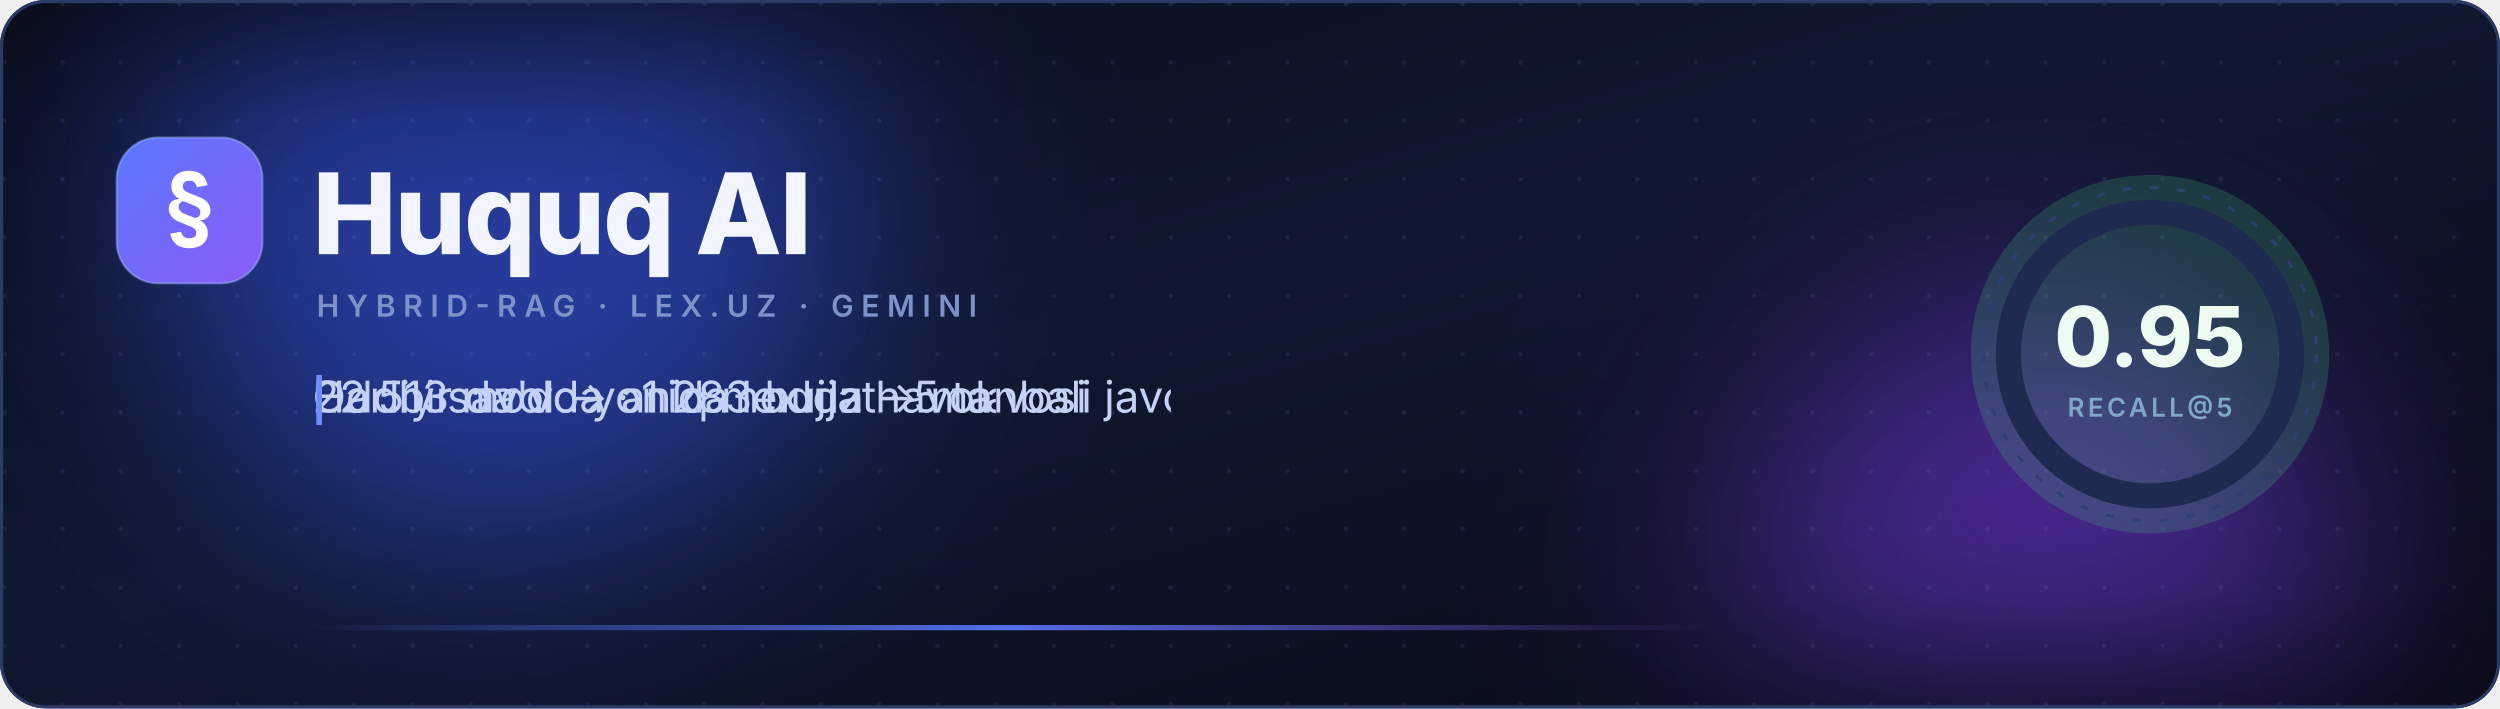
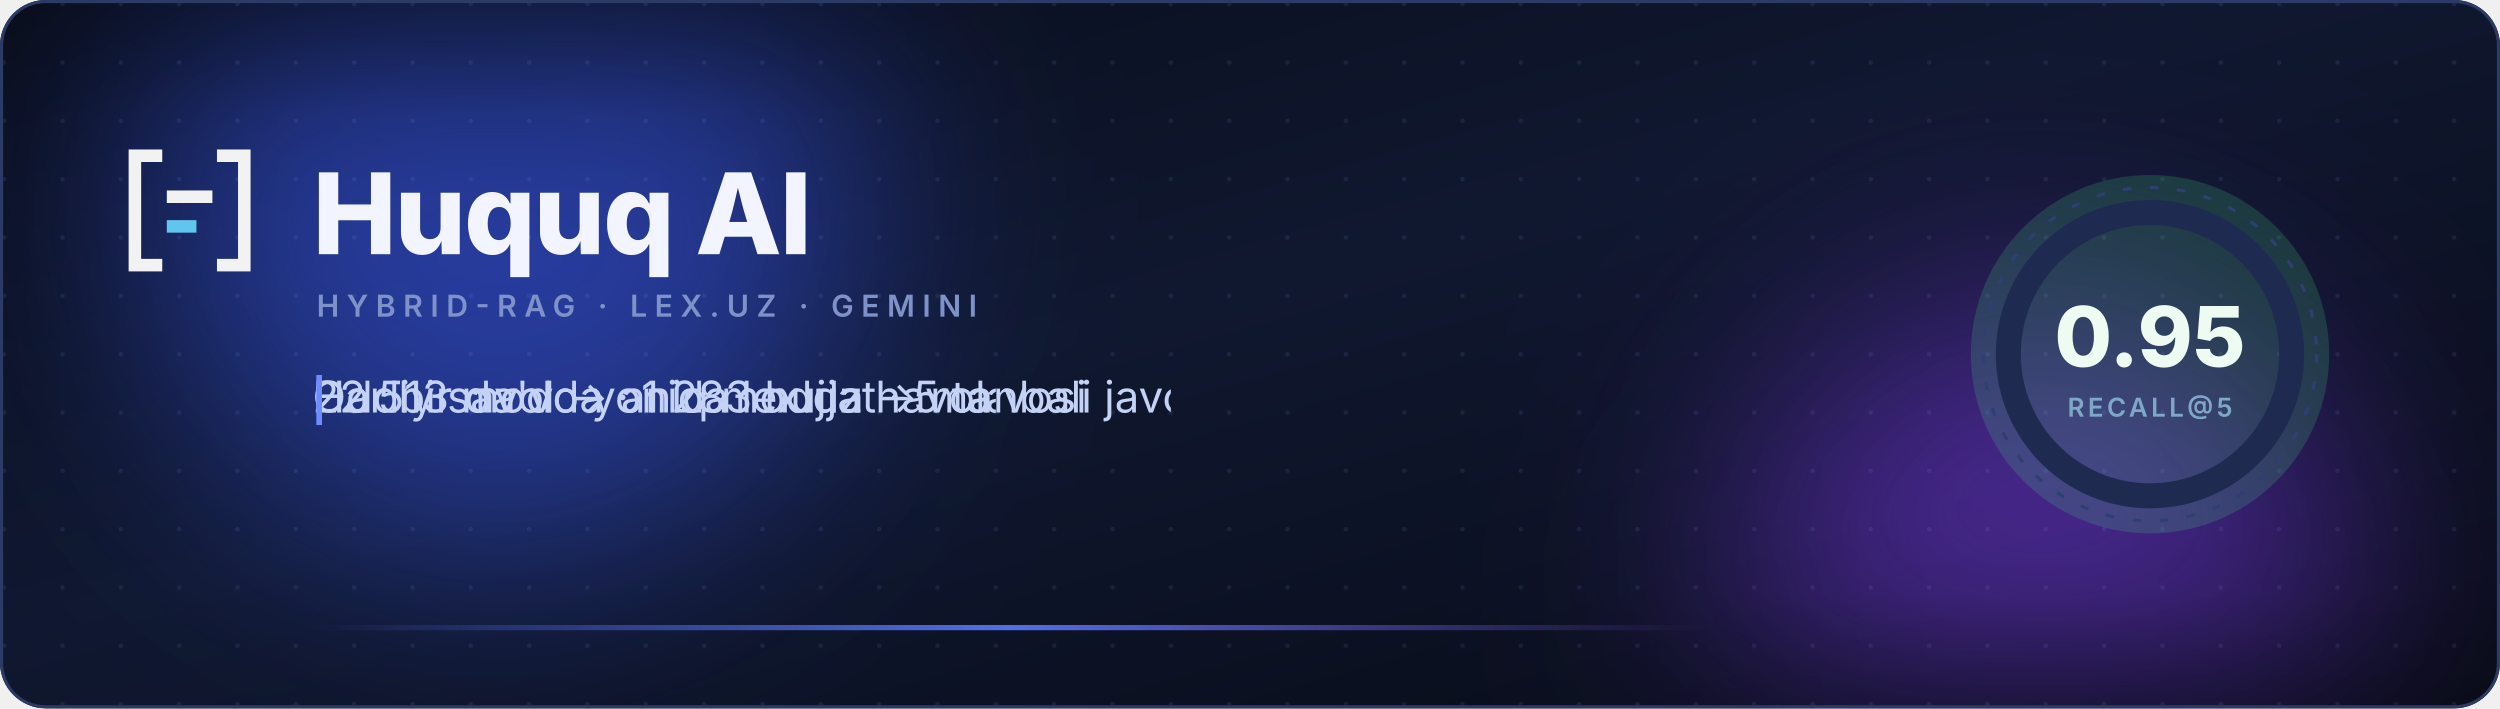
<svg xmlns="http://www.w3.org/2000/svg" viewBox="0 0 1200 340" width="1200" height="340" role="img" aria-label="Huquq AI — O'zbekiston qonunchiligi bo'yicha hybrid-RAG tizimi">
  <defs>
    <linearGradient id="h-bg" x1="0" y1="0" x2="1" y2="1">
      <stop offset="0" stop-color="#080C18" />
      <stop offset="0.45" stop-color="#101830" />
      <stop offset="1" stop-color="#070A14" />
    </linearGradient>
    <linearGradient id="h-logo" x1="0" y1="0" x2="1" y2="1">
      <stop offset="0" stop-color="#5B78FF" />
      <stop offset="1" stop-color="#8B5CF6" />
    </linearGradient>
    <linearGradient id="h-ring" x1="0" y1="0" x2="1" y2="1">
      <stop offset="0" stop-color="#4ADE80" />
      <stop offset="1" stop-color="#22D3EE" />
    </linearGradient>
    <linearGradient id="h-sweep" x1="0" y1="0" x2="1" y2="0">
      <stop offset="0" stop-color="#ffffff" stop-opacity="0" />
      <stop offset="0.5" stop-color="#ffffff" stop-opacity="0.85" />
      <stop offset="1" stop-color="#ffffff" stop-opacity="0" />
    </linearGradient>
    <linearGradient id="h-rule" x1="0" y1="0" x2="1" y2="0">
      <stop offset="0" stop-color="#5B78FF" stop-opacity="0" />
      <stop offset="0.5" stop-color="#5B78FF" stop-opacity="0.9" />
      <stop offset="1" stop-color="#8B5CF6" stop-opacity="0" />
    </linearGradient>
    <pattern id="h-dots" width="28" height="28" patternUnits="userSpaceOnUse">
      <circle cx="2" cy="2" r="1.1" fill="#8FA6FF" opacity="0.10" />
    </pattern>
    <filter id="h-soft" x="-60%" y="-60%" width="220%" height="220%">
      <feGaussianBlur stdDeviation="58" />
    </filter>
    <clipPath id="h-card">
      <rect x="0" y="0" width="1200" height="340" rx="22" />
    </clipPath>
    <mask id="h-sweepmask">
      <rect class="hsweep" x="-320" y="60" width="300" height="110" fill="url(#h-sweep)" />
    </mask>
    <mask id="h-t1">
      <rect class="rev r1" x="150" y="176" width="412" height="30" fill="#fff" />
    </mask>
    <mask id="h-t2">
      <rect class="rev r2" x="150" y="176" width="372" height="30" fill="#fff" />
    </mask>
    <mask id="h-t3">
      <rect class="rev r3" x="150" y="176" width="328" height="30" fill="#fff" />
    </mask>
    <style>
      .f { font-family: "Segoe UI", Inter, Roboto, Ubuntu, "Helvetica Neue", Arial, sans-serif; }
      .rev { transform-box: fill-box; transform-origin: left center; }
      .r1 { animation: rv1 12s linear infinite; }
      .r2 { animation: rv2 12s linear infinite; }
      .r3 { animation: rv3 12s linear infinite; }
      @keyframes rv1 { 0%{transform:scaleX(0)} 8.3%{transform:scaleX(1)} 29.1%{transform:scaleX(1)} 33.3%{transform:scaleX(0)} 100%{transform:scaleX(0)} }
      @keyframes rv2 { 0%,33.3%{transform:scaleX(0)} 41.6%{transform:scaleX(1)} 62.4%{transform:scaleX(1)} 66.6%{transform:scaleX(0)} 100%{transform:scaleX(0)} }
      @keyframes rv3 { 0%,66.6%{transform:scaleX(0)} 74.9%{transform:scaleX(1)} 95.7%{transform:scaleX(1)} 100%{transform:scaleX(0)} }

      .win { animation-duration: 12s; animation-iteration-count: infinite; animation-timing-function: step-end; }
      .w1 { animation-name: wv1; } .w2 { animation-name: wv2; } .w3 { animation-name: wv3; }
      @keyframes wv1 { 0%{opacity:1} 33.2%{opacity:1} 33.3%{opacity:0} 100%{opacity:0} }
      @keyframes wv2 { 0%{opacity:0} 33.3%{opacity:1} 66.5%{opacity:1} 66.6%{opacity:0} 100%{opacity:0} }
      @keyframes wv3 { 0%{opacity:0} 66.6%{opacity:1} 100%{opacity:1} }

      .caret { animation: blink 1.05s steps(1) infinite; }
      @keyframes blink { 0%,49%{opacity:1} 50%,100%{opacity:0} }
      .cw { animation-duration: 12s; animation-iteration-count: infinite; animation-timing-function: linear; }
      .c1 { animation-name: cv1; } .c2 { animation-name: cv2; } .c3 { animation-name: cv3; }
      @keyframes cv1 { 0%{transform:translateX(0)} 8.3%{transform:translateX(412px)} 29.1%{transform:translateX(412px)} 33.3%{transform:translateX(0)} 100%{transform:translateX(0)} }
      @keyframes cv2 { 0%,33.3%{transform:translateX(0)} 41.6%{transform:translateX(372px)} 62.4%{transform:translateX(372px)} 66.6%{transform:translateX(0)} 100%{transform:translateX(0)} }
      @keyframes cv3 { 0%,66.6%{transform:translateX(0)} 74.9%{transform:translateX(328px)} 95.7%{transform:translateX(328px)} 100%{transform:translateX(0)} }

      .hsweep { animation: sweep 6.5s cubic-bezier(.5,0,.5,1) infinite; }
      @keyframes sweep { 0%{transform:translateX(0)} 45%{transform:translateX(1000px)} 100%{transform:translateX(1000px)} }

      .blob1 { animation: fl1 16s ease-in-out infinite; }
      .blob2 { animation: fl2 19s ease-in-out infinite; }
      @keyframes fl1 { 0%,100%{transform:translate(0,0)} 50%{transform:translate(70px,34px)} }
      @keyframes fl2 { 0%,100%{transform:translate(0,0)} 50%{transform:translate(-60px,-28px)} }

      .arc { stroke-dasharray: 427.3; stroke-dashoffset: 427.3; animation: fill 3.6s cubic-bezier(.2,.8,.2,1) infinite; }
      @keyframes fill { 0%{stroke-dashoffset:427.3} 30%{stroke-dashoffset:21.4} 88%{stroke-dashoffset:21.4} 100%{stroke-dashoffset:427.3} }
      .spin { animation: sp 22s linear infinite; transform-origin: 1032px 170px; }
      @keyframes sp { to { transform: rotate(360deg) } }
      .pulse { animation: pl 3.6s ease-in-out infinite; transform-origin: 1032px 170px; }
      @keyframes pl { 0%,100%{opacity:.25;transform:scale(1)} 40%{opacity:.05;transform:scale(1.12)} }

      .chip { opacity: 0; animation: rise 12s ease-out infinite; transform-box: fill-box; }
      .k1 { animation-delay: .15s } .k2 { animation-delay: .35s } .k3 { animation-delay: .55s } .k4 { animation-delay: .75s }
      @keyframes rise { 0%{opacity:0;transform:translateY(10px)} 6%{opacity:1;transform:translateY(0)} 96%{opacity:1;transform:translateY(0)} 100%{opacity:1;transform:translateY(0)} }

      .rule { animation: rl 6.5s ease-in-out infinite; transform-box: fill-box; transform-origin: center; }
      @keyframes rl { 0%,100%{transform:scaleX(.35);opacity:.5} 50%{transform:scaleX(1);opacity:1} }
    </style>
  </defs>
  <g clip-path="url(#h-card)">
    <rect width="1200" height="340" fill="url(#h-bg)" />
    <g filter="url(#h-soft)" opacity="0.55">
      <circle class="blob1" cx="240" cy="90" r="170" fill="#3B5BFD" />
      <circle class="blob2" cx="980" cy="290" r="150" fill="#7C3AED" />
    </g>
    <rect width="1200" height="340" fill="url(#h-dots)" />
    <rect x="0.75" y="0.75" width="1198.5" height="338.5" rx="21" fill="none" stroke="#2C3A66" stroke-width="1.5" />
-     <g>
-       <rect x="56" y="66" width="70" height="70" rx="20" fill="url(#h-logo)" />
-       <rect x="56" y="66" width="70" height="70" rx="20" fill="none" stroke="#A9BBFF" stroke-opacity=".45" />
-       <text class="f" x="91" y="113" font-size="42" font-weight="700" fill="#fff" text-anchor="middle">§</text>
+     <g transform="translate(56 66) scale(1.094)">
+       <g fill="none" stroke="#F3F2F2" stroke-width="5.5" stroke-linejoin="miter">
+         <path d="M20 8H8v48h12" />
+         <path d="M44 8h12v48H44" />
+         <path d="M22 26h20" />
+       </g>
+       <path d="M22 39h13" fill="none" stroke="#62C5EE" stroke-width="5.5" />
    </g>
    <text class="f" x="150" y="122" font-size="54" font-weight="800" fill="#F2F5FF" letter-spacing="-1">Huquq AI</text>
    <text class="f" x="150" y="122" font-size="54" font-weight="800" fill="#ffffff" letter-spacing="-1" mask="url(#h-sweepmask)">Huquq AI</text>
    <text class="f" x="152" y="152" font-size="14.5" font-weight="600" fill="#7E92C9" letter-spacing="3.6">HYBRID-RAG · LEX.UZ · GEMINI</text>
    <g class="f" font-size="21" fill="#C4D2F5">
      <text x="150" y="198" mask="url(#h-t1)" textLength="410" lengthAdjust="spacing">Oddiy savol → aniq modda → manbali javob</text>
      <text x="150" y="198" mask="url(#h-t2)" textLength="370" lengthAdjust="spacing">22 513 modda · 1 283 hujjat · 5 ta vosita</text>
      <text x="150" y="198" mask="url(#h-t3)" textLength="326" lengthAdjust="spacing">Har bir da'vo yonida lex.uz havolasi</text>
    </g>
    <g class="win w1">
      <rect class="caret cw c1" x="152" y="180" width="2.5" height="24" fill="#6E8BFF" />
    </g>
    <g class="win w2">
      <rect class="caret cw c2" x="152" y="180" width="2.5" height="24" fill="#6E8BFF" />
    </g>
    <g class="win w3">
      <rect class="caret cw c3" x="152" y="180" width="2.5" height="24" fill="#6E8BFF" />
    </g>
    <g class="f" font-size="13.5" font-weight="600">
      <g class="chip k1">
        <rect x="150" y="240" width="150" height="34" rx="17" fill="#16204A" stroke="#33427A" />
        <circle cx="170" cy="257" r="4" fill="#4ADE80" />
        <text x="184" y="262" fill="#C9D6F7">1 283 hujjat</text>
      </g>
      <g class="chip k2">
        <rect x="310" y="240" width="156" height="34" rx="17" fill="#16204A" stroke="#33427A" />
        <circle cx="330" cy="257" r="4" fill="#60A5FA" />
        <text x="344" y="262" fill="#C9D6F7">22 513 chunk</text>
      </g>
      <g class="chip k3">
        <rect x="476" y="240" width="164" height="34" rx="17" fill="#16204A" stroke="#33427A" />
        <circle cx="496" cy="257" r="4" fill="#A78BFA" />
        <text x="510" y="262" fill="#C9D6F7">7 agent rejimi</text>
      </g>
      <g class="chip k4">
        <rect x="650" y="240" width="168" height="34" rx="17" fill="#16204A" stroke="#33427A" />
        <circle cx="670" cy="257" r="4" fill="#FBBF24" />
        <text x="684" y="262" fill="#C9D6F7">8 GB RAM yetadi</text>
      </g>
    </g>
    <g>
      <circle class="pulse" cx="1032" cy="170" r="86" fill="#4ADE80" opacity=".18" />
      <circle class="spin" cx="1032" cy="170" r="80" fill="none" stroke="#2E3F72" stroke-width="1.5" stroke-dasharray="4 9" />
      <circle cx="1032" cy="170" r="68" fill="none" stroke="#1E2A50" stroke-width="12" />
      <circle class="arc" cx="1032" cy="170" r="68" fill="none" stroke="url(#h-ring)" stroke-width="12" stroke-linecap="round" transform="rotate(-90 1032 170)" />
      <text class="f" x="1032" y="176" font-size="40" font-weight="800" fill="#EDFBF3" text-anchor="middle">0.95</text>
      <text class="f" x="1032" y="200" font-size="12.5" font-weight="600" fill="#7FA8C8" text-anchor="middle" letter-spacing="1.6">RECALL@5</text>
    </g>
    <rect class="rule" x="150" y="300" width="668" height="2.5" rx="1.25" fill="url(#h-rule)" />
  </g>
</svg>
